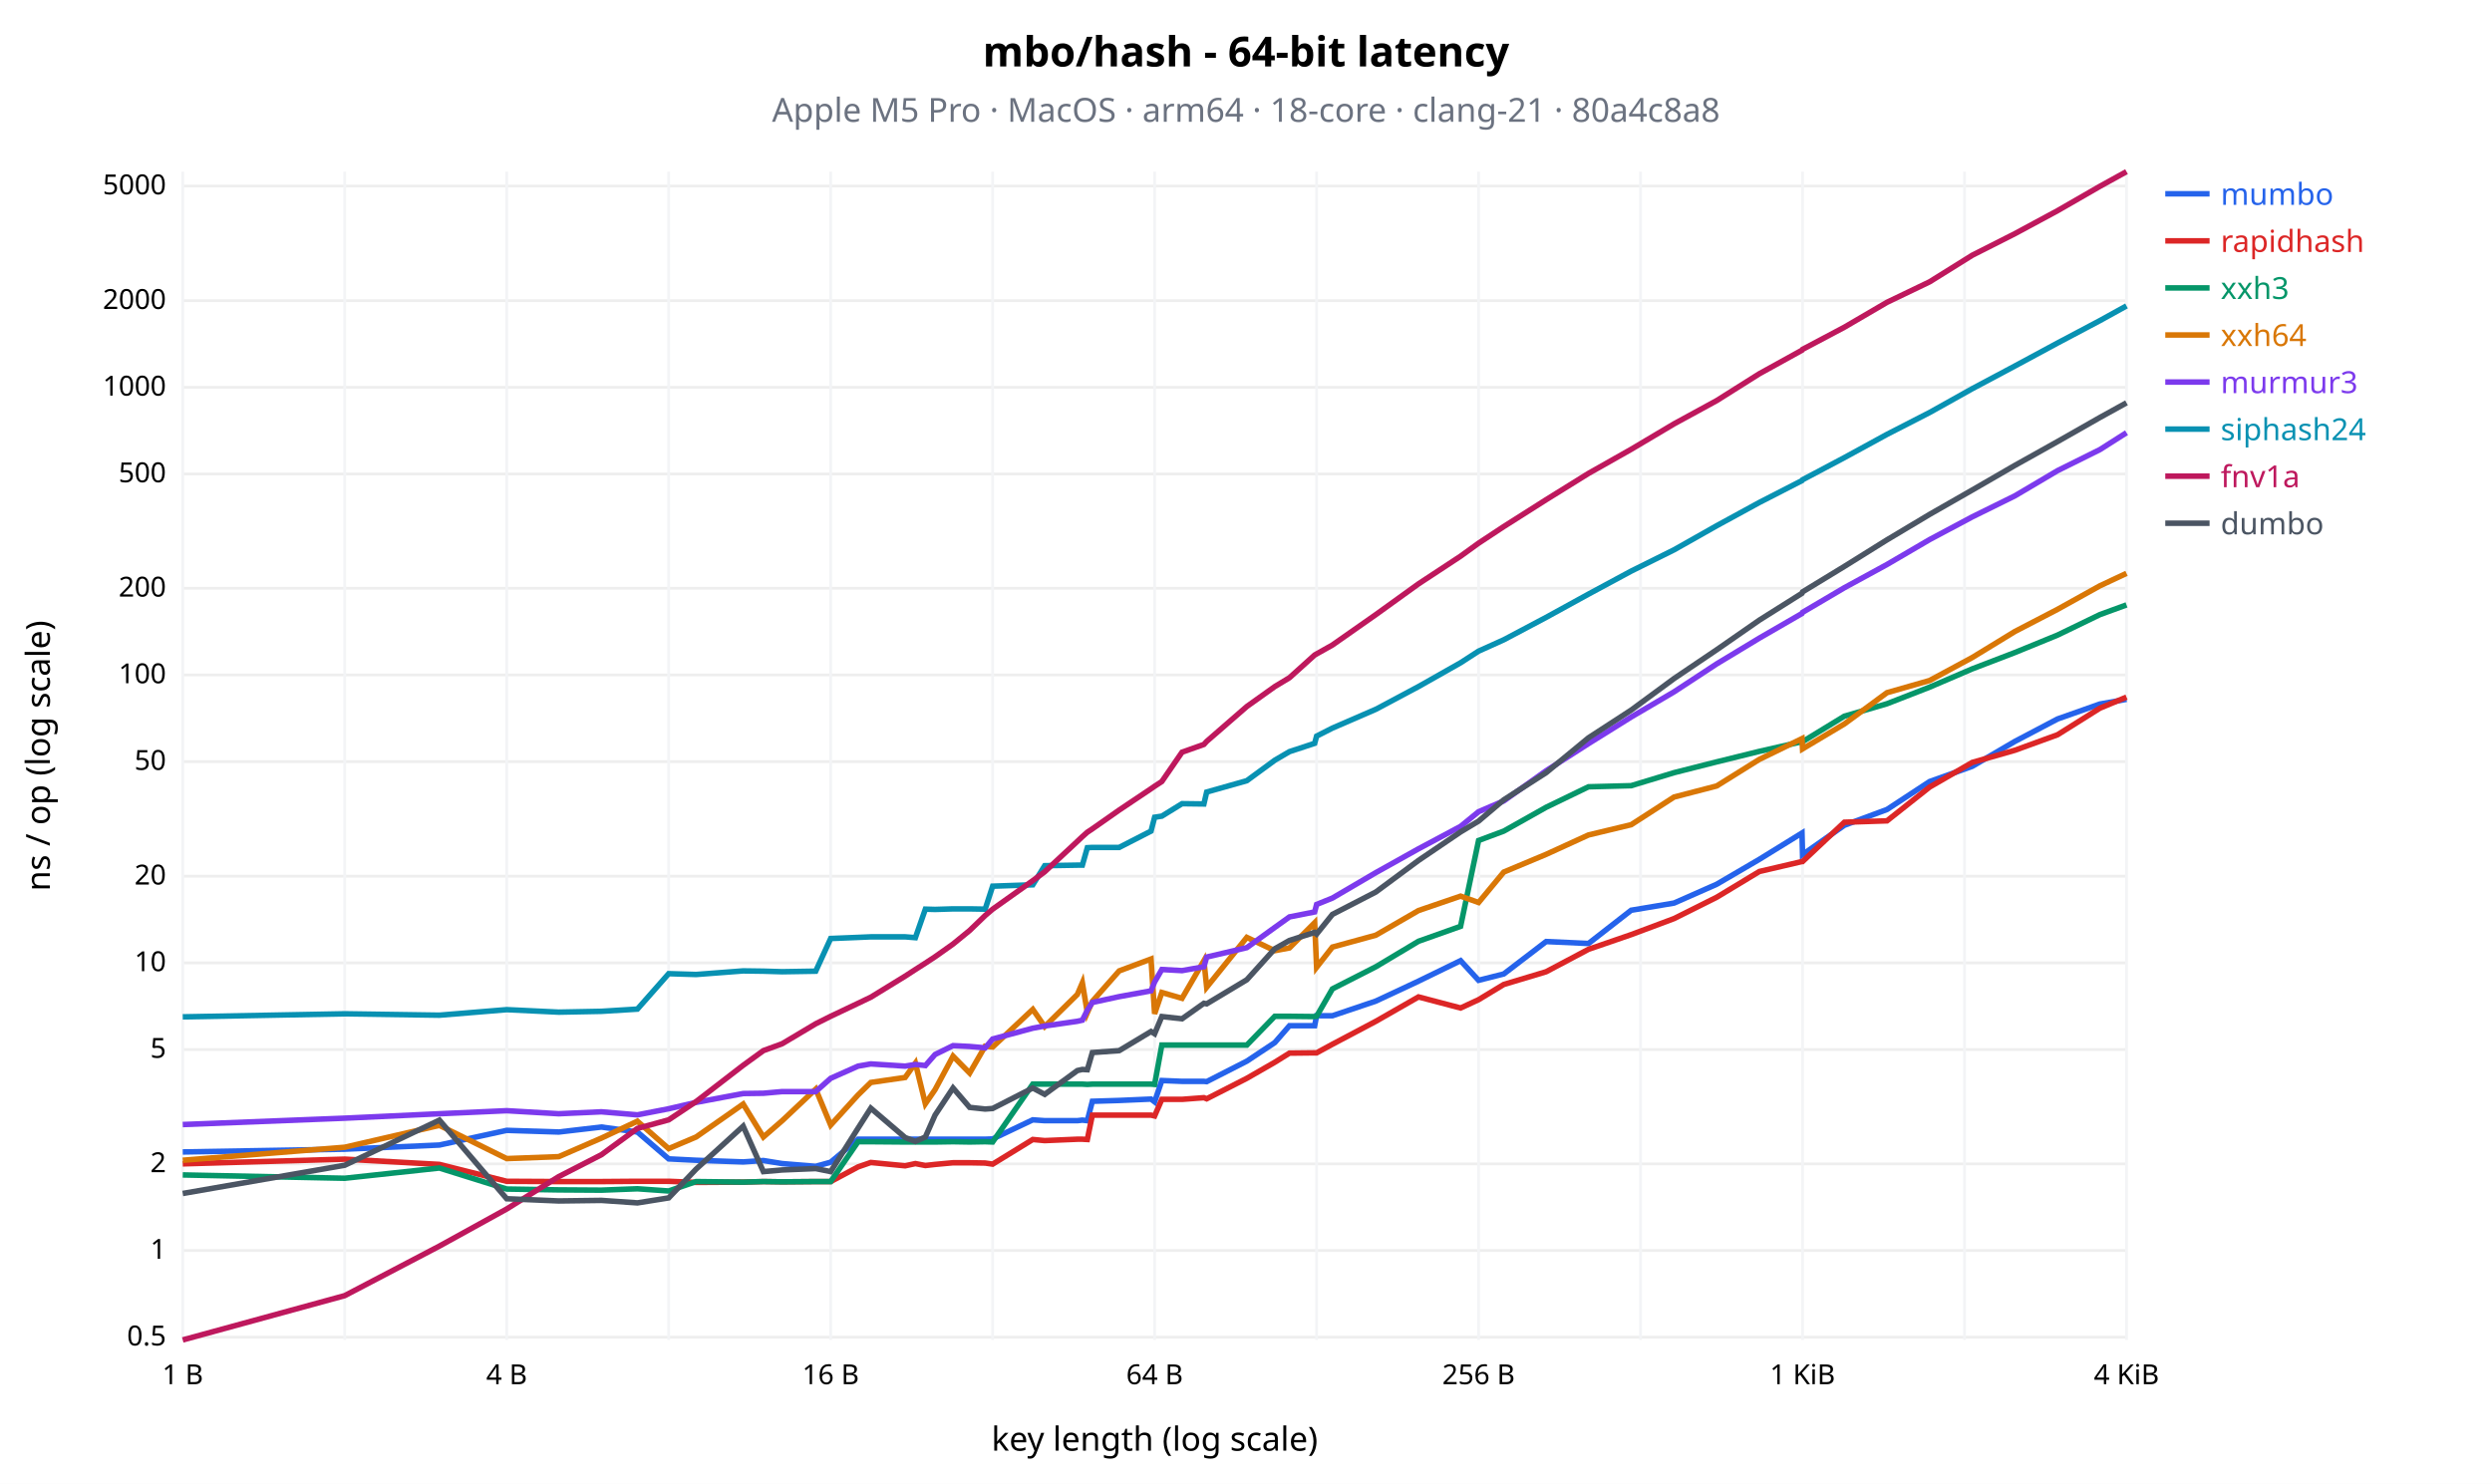
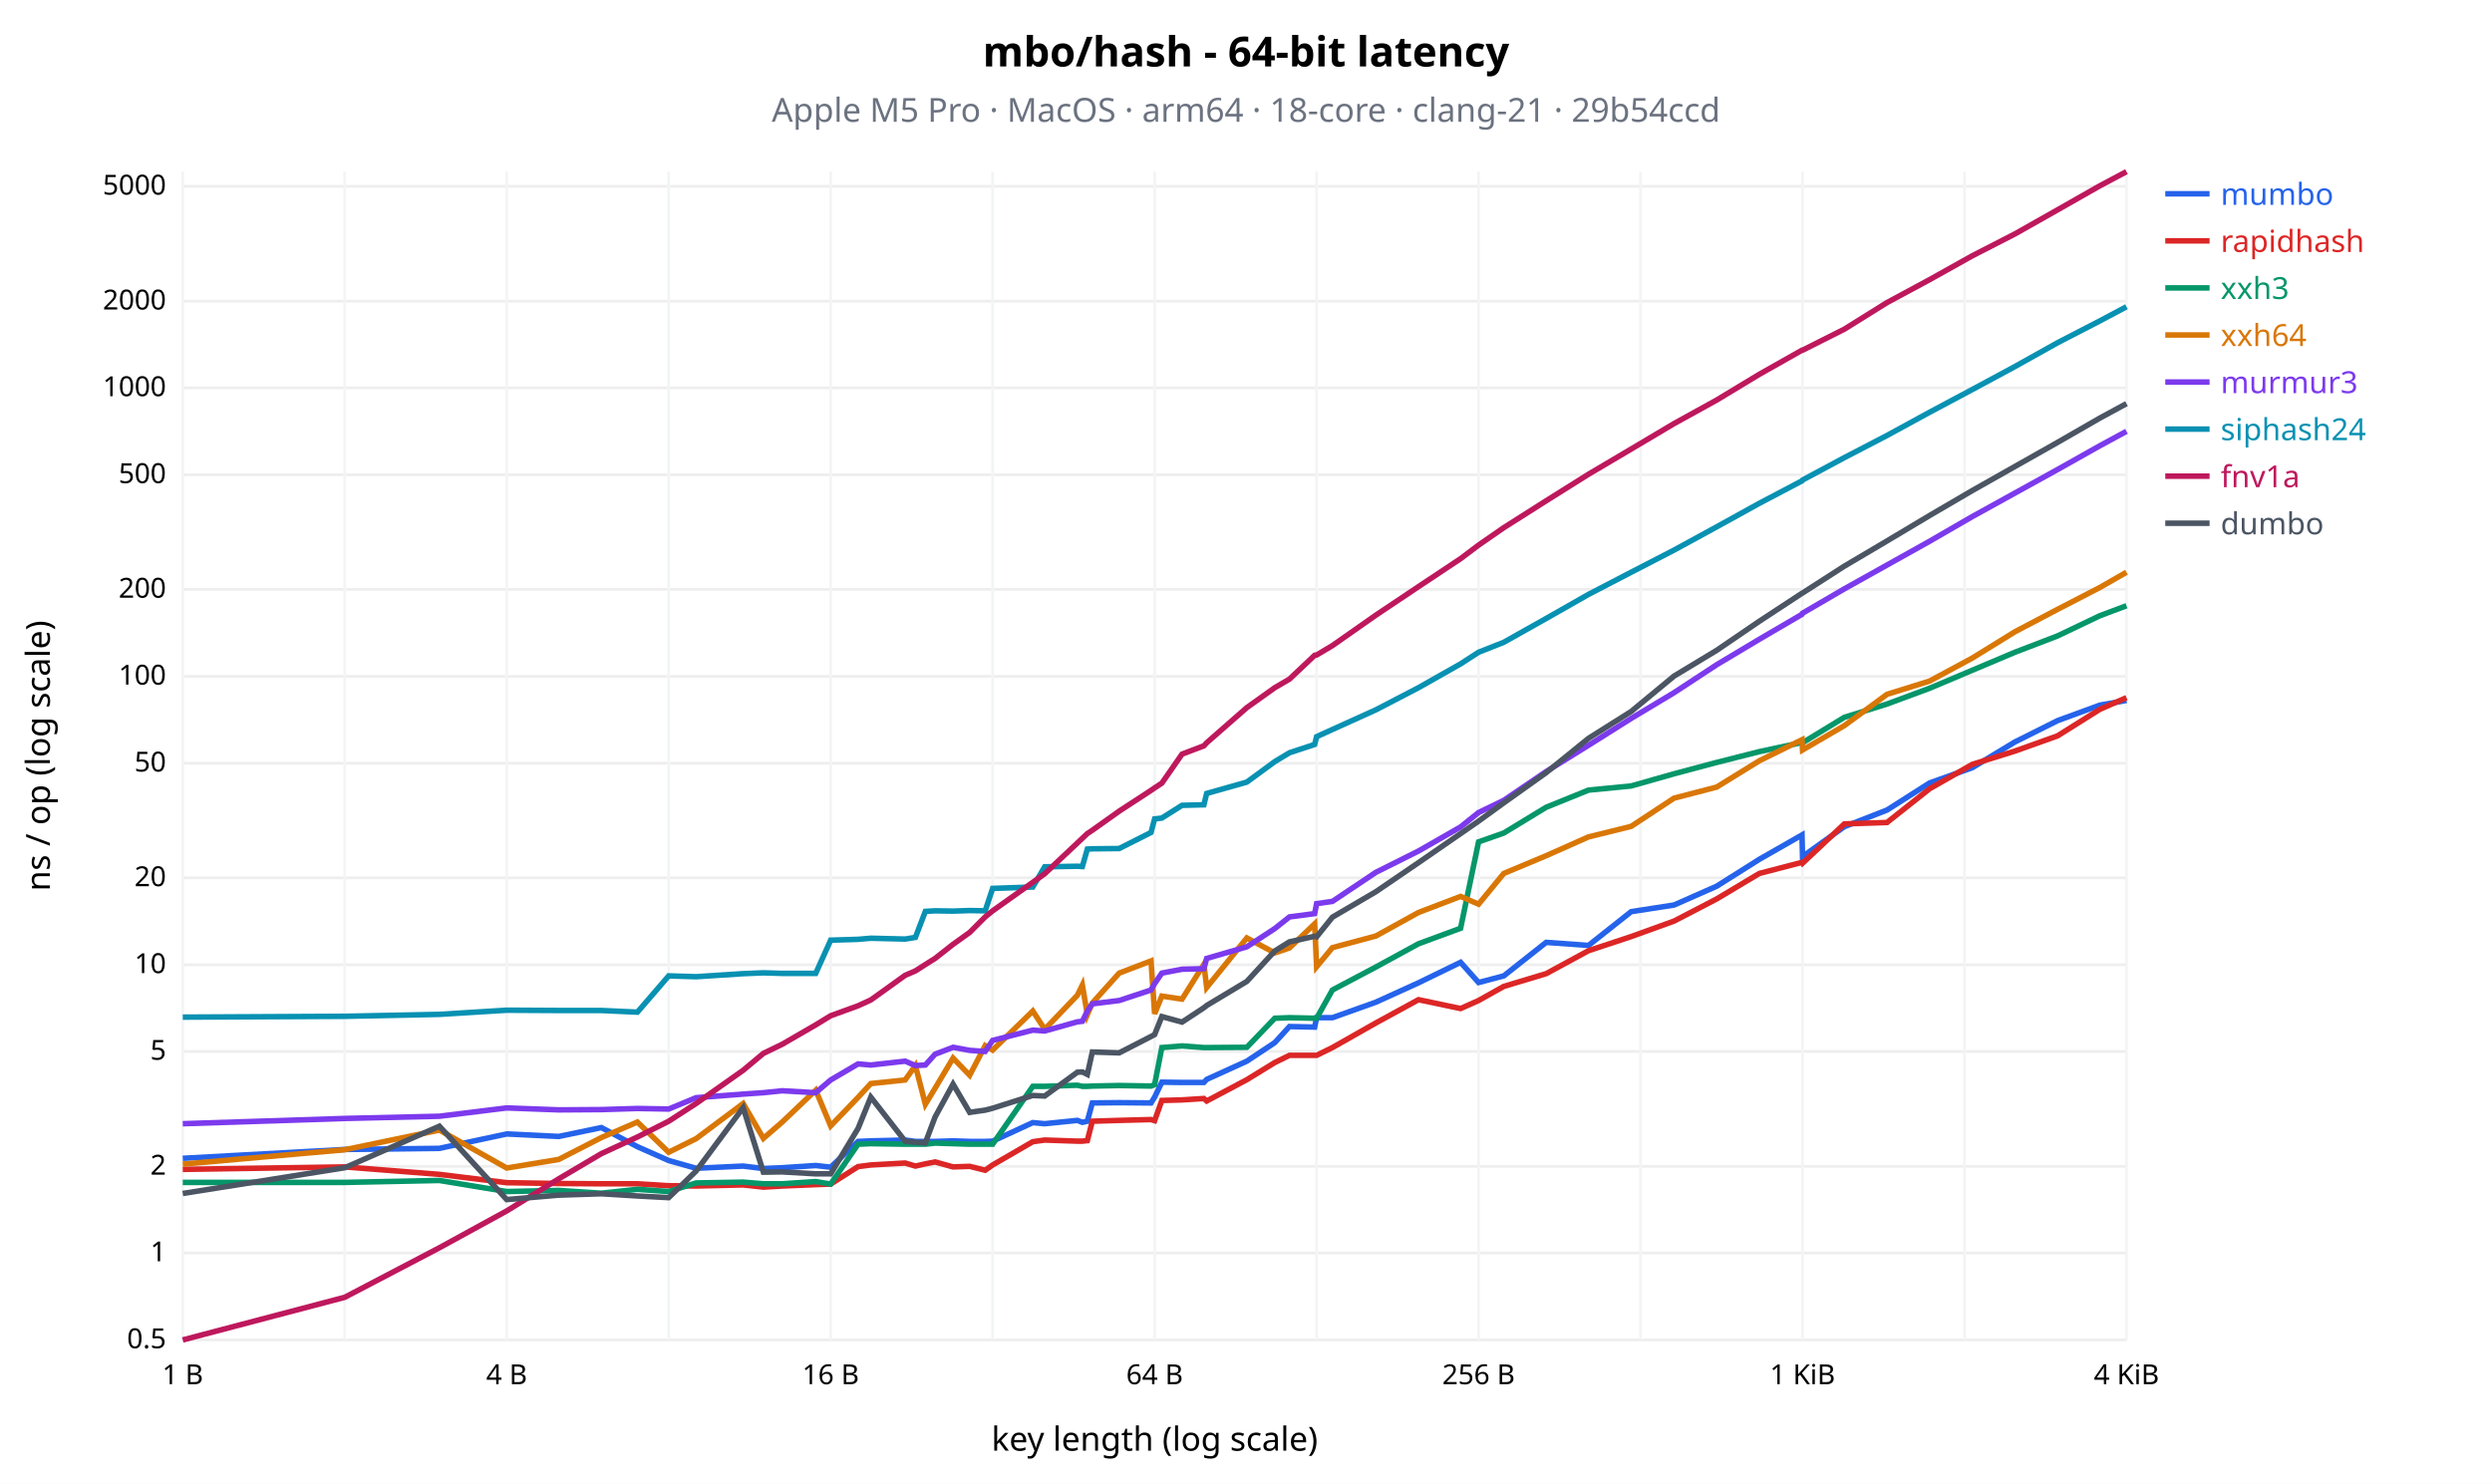
<svg xmlns="http://www.w3.org/2000/svg" width="900" height="536" font-family="sans-serif">
  <rect width="900" height="536" fill="white" />
  <text x="450" y="24" font-size="15" font-weight="bold" text-anchor="middle">mbo/hash - 64-bit latency</text>
-   <text x="450" y="44" font-size="12" fill="#6b7280" text-anchor="middle">Apple M5 Pro · MacOS · arm64 · 18-core · clang-21 · 80a4c8a8</text>
-   <line x1="66" y1="483.0" x2="768.0" y2="483.0" stroke="#eee" />
-   <text x="60" y="486.0" font-size="10" text-anchor="end">0.5</text>
-   <line x1="66" y1="451.7" x2="768.0" y2="451.7" stroke="#eee" />
-   <text x="60" y="454.7" font-size="10" text-anchor="end">1</text>
-   <line x1="66" y1="420.4" x2="768.0" y2="420.4" stroke="#eee" />
-   <text x="60" y="423.4" font-size="10" text-anchor="end">2</text>
-   <line x1="66" y1="379.1" x2="768.0" y2="379.1" stroke="#eee" />
-   <text x="60" y="382.1" font-size="10" text-anchor="end">5</text>
-   <line x1="66" y1="347.8" x2="768.0" y2="347.8" stroke="#eee" />
-   <text x="60" y="350.8" font-size="10" text-anchor="end">10</text>
-   <line x1="66" y1="316.5" x2="768.0" y2="316.5" stroke="#eee" />
-   <text x="60" y="319.5" font-size="10" text-anchor="end">20</text>
-   <line x1="66" y1="275.1" x2="768.0" y2="275.1" stroke="#eee" />
-   <text x="60" y="278.1" font-size="10" text-anchor="end">50</text>
-   <line x1="66" y1="243.8" x2="768.0" y2="243.8" stroke="#eee" />
-   <text x="60" y="246.8" font-size="10" text-anchor="end">100</text>
-   <line x1="66" y1="212.5" x2="768.0" y2="212.5" stroke="#eee" />
-   <text x="60" y="215.5" font-size="10" text-anchor="end">200</text>
-   <line x1="66" y1="171.2" x2="768.0" y2="171.2" stroke="#eee" />
-   <text x="60" y="174.2" font-size="10" text-anchor="end">500</text>
-   <line x1="66" y1="139.9" x2="768.0" y2="139.9" stroke="#eee" />
-   <text x="60" y="142.9" font-size="10" text-anchor="end">1000</text>
-   <line x1="66" y1="108.6" x2="768.0" y2="108.6" stroke="#eee" />
-   <text x="60" y="111.6" font-size="10" text-anchor="end">2000</text>
-   <line x1="66" y1="67.2" x2="768.0" y2="67.2" stroke="#eee" />
-   <text x="60" y="70.2" font-size="10" text-anchor="end">5000</text>
+   <text x="450" y="44" font-size="12" fill="#6b7280" text-anchor="middle">Apple M5 Pro · MacOS · arm64 · 18-core · clang-21 · 29b54ccd</text>
+   <line x1="66" y1="484.0" x2="768.0" y2="484.0" stroke="#eee" />
+   <text x="60" y="487.0" font-size="10" text-anchor="end">0.5</text>
+   <line x1="66" y1="452.6" x2="768.0" y2="452.6" stroke="#eee" />
+   <text x="60" y="455.6" font-size="10" text-anchor="end">1</text>
+   <line x1="66" y1="421.3" x2="768.0" y2="421.3" stroke="#eee" />
+   <text x="60" y="424.3" font-size="10" text-anchor="end">2</text>
+   <line x1="66" y1="379.8" x2="768.0" y2="379.8" stroke="#eee" />
+   <text x="60" y="382.8" font-size="10" text-anchor="end">5</text>
+   <line x1="66" y1="348.5" x2="768.0" y2="348.5" stroke="#eee" />
+   <text x="60" y="351.5" font-size="10" text-anchor="end">10</text>
+   <line x1="66" y1="317.1" x2="768.0" y2="317.1" stroke="#eee" />
+   <text x="60" y="320.1" font-size="10" text-anchor="end">20</text>
+   <line x1="66" y1="275.7" x2="768.0" y2="275.7" stroke="#eee" />
+   <text x="60" y="278.7" font-size="10" text-anchor="end">50</text>
+   <line x1="66" y1="244.3" x2="768.0" y2="244.3" stroke="#eee" />
+   <text x="60" y="247.3" font-size="10" text-anchor="end">100</text>
+   <line x1="66" y1="212.9" x2="768.0" y2="212.9" stroke="#eee" />
+   <text x="60" y="215.9" font-size="10" text-anchor="end">200</text>
+   <line x1="66" y1="171.5" x2="768.0" y2="171.5" stroke="#eee" />
+   <text x="60" y="174.5" font-size="10" text-anchor="end">500</text>
+   <line x1="66" y1="140.1" x2="768.0" y2="140.1" stroke="#eee" />
+   <text x="60" y="143.1" font-size="10" text-anchor="end">1000</text>
+   <line x1="66" y1="108.8" x2="768.0" y2="108.8" stroke="#eee" />
+   <text x="60" y="111.8" font-size="10" text-anchor="end">2000</text>
+   <line x1="66" y1="67.3" x2="768.0" y2="67.3" stroke="#eee" />
+   <text x="60" y="70.3" font-size="10" text-anchor="end">5000</text>
  <line x1="66.0" y1="62" x2="66.0" y2="484.0" stroke="#f3f4f6" />
  <text x="66.0" y="500.0" font-size="10" text-anchor="middle">1 B</text>
  <line x1="124.5" y1="62" x2="124.5" y2="484.0" stroke="#f3f4f6" />
  <line x1="183.0" y1="62" x2="183.0" y2="484.0" stroke="#f3f4f6" />
  <text x="183.0" y="500.0" font-size="10" text-anchor="middle">4 B</text>
  <line x1="241.5" y1="62" x2="241.5" y2="484.0" stroke="#f3f4f6" />
  <line x1="300.0" y1="62" x2="300.0" y2="484.0" stroke="#f3f4f6" />
  <text x="300.0" y="500.0" font-size="10" text-anchor="middle">16 B</text>
  <line x1="358.5" y1="62" x2="358.5" y2="484.0" stroke="#f3f4f6" />
  <line x1="417.0" y1="62" x2="417.0" y2="484.0" stroke="#f3f4f6" />
  <text x="417.0" y="500.0" font-size="10" text-anchor="middle">64 B</text>
  <line x1="475.5" y1="62" x2="475.5" y2="484.0" stroke="#f3f4f6" />
  <line x1="534.0" y1="62" x2="534.0" y2="484.0" stroke="#f3f4f6" />
  <text x="534.0" y="500.0" font-size="10" text-anchor="middle">256 B</text>
  <line x1="592.5" y1="62" x2="592.5" y2="484.0" stroke="#f3f4f6" />
  <line x1="651.0" y1="62" x2="651.0" y2="484.0" stroke="#f3f4f6" />
  <text x="651.0" y="500.0" font-size="10" text-anchor="middle">1 KiB</text>
  <line x1="709.5" y1="62" x2="709.5" y2="484.0" stroke="#f3f4f6" />
  <line x1="768.0" y1="62" x2="768.0" y2="484.0" stroke="#f3f4f6" />
  <text x="768.0" y="500.0" font-size="10" text-anchor="middle">4 KiB</text>
  <text x="417" y="524" font-size="12" text-anchor="middle">key length (log scale)</text>
  <text x="18" y="273" font-size="12" transform="rotate(-90 18 273)" text-anchor="middle">ns / op (log scale)</text>
-   <polyline points="66.0,416.1 124.5,415.1 158.7,413.6 183.0,408.3 201.8,408.9 217.2,407.1 230.2,408.9 241.5,418.6 251.4,419.1 268.4,419.7 275.7,419.2 282.5,420.3 294.6,421.3 300.0,419.8 309.9,411.5 314.5,411.5 326.9,411.5 330.6,411.5 334.2,411.5 337.7,411.5 344.2,411.5 350.2,411.5 355.8,411.5 358.5,411.4 373.0,404.5 377.3,404.8 389.1,404.8 390.9,404.6 392.7,404.8 394.5,397.8 404.2,397.5 415.7,397.0 417.0,398.0 419.6,390.3 426.9,390.6 434.8,390.6 435.8,390.7 450.3,383.3 460.4,376.6 465.7,370.5 474.8,370.5 475.5,366.9 481.2,366.9 496.9,361.6 512.3,354.4 527.5,347.0 534.0,354.1 543.1,351.8 558.4,340.1 573.7,340.8 589.1,328.8 604.6,326.2 620.0,319.4 635.4,310.4 650.8,300.9 651.0,308.7 666.1,298.1 681.5,292.4 696.9,282.3 712.3,276.8 727.7,267.8 743.1,259.7 758.4,254.3 768.0,252.6" fill="none" stroke="#2563eb" stroke-width="2" />
+   <polyline points="66.0,418.4 124.5,415.2 158.7,414.8 183.0,409.6 201.8,410.5 217.2,407.3 230.2,414.2 241.5,419.2 251.4,422.0 268.4,421.2 275.7,422.1 282.5,421.8 294.6,421.0 300.0,421.6 309.9,412.3 314.5,412.1 326.9,411.8 330.6,412.3 334.2,412.3 337.7,412.3 344.2,412.1 350.2,412.3 355.8,412.3 358.5,412.2 373.0,405.5 377.3,405.9 389.1,404.7 390.9,405.4 392.7,405.0 394.5,398.4 404.2,398.3 415.7,398.4 417.0,396.3 419.6,390.9 426.9,391.0 434.8,391.0 435.8,389.9 450.3,383.3 460.4,376.6 465.7,370.8 474.8,371.0 475.5,367.6 481.2,367.6 496.9,362.0 512.3,355.0 527.5,347.6 534.0,354.9 543.1,352.5 558.4,340.4 573.7,341.5 589.1,329.3 604.6,326.9 620.0,320.1 635.4,310.4 650.8,301.6 651.0,309.4 666.1,298.6 681.5,292.6 696.9,282.8 712.3,277.3 727.7,268.0 743.1,260.3 758.4,254.7 768.0,253.0" fill="none" stroke="#2563eb" stroke-width="2" />
  <line x1="782.0" y1="70.0" x2="798.0" y2="70.0" stroke="#2563eb" stroke-width="2" />
  <text x="802.0" y="74.0" font-size="11" fill="#2563eb">mumbo</text>
-   <polyline points="66.0,420.4 124.5,418.7 158.7,420.6 183.0,426.7 201.8,426.8 217.2,426.8 230.2,426.7 241.5,426.7 251.4,427.1 268.4,427.0 275.7,426.8 282.5,426.9 294.6,426.8 300.0,426.8 309.9,421.5 314.5,419.9 326.9,421.1 330.6,420.3 334.2,421.0 337.7,420.6 344.2,420.0 350.2,420.0 355.8,420.1 358.5,420.5 373.0,411.6 377.3,412.0 389.1,411.5 390.9,411.5 392.7,411.6 394.5,402.8 404.2,402.8 415.7,402.8 417.0,403.1 419.6,397.1 426.9,397.1 434.8,396.5 435.8,396.9 450.3,389.5 460.4,383.7 465.7,380.4 474.8,380.3 475.5,380.3 481.2,377.2 496.9,368.9 512.3,360.1 527.5,364.1 534.0,361.1 543.1,355.6 558.4,351.0 573.7,342.9 589.1,337.6 604.6,331.8 620.0,324.1 635.4,314.8 650.8,311.2 651.0,311.2 666.1,297.0 681.5,296.5 696.9,284.3 712.3,275.4 727.7,271.0 743.1,265.4 758.4,255.8 768.0,251.8" fill="none" stroke="#dc2626" stroke-width="2" />
+   <polyline points="66.0,422.4 124.5,421.5 158.7,424.2 183.0,427.2 201.8,427.5 217.2,427.6 230.2,427.6 241.5,428.3 251.4,428.4 268.4,428.0 275.7,428.8 282.5,428.4 294.6,427.9 300.0,427.7 309.9,421.4 314.5,420.8 326.9,420.1 330.6,421.2 334.2,420.4 337.7,419.7 344.2,421.5 350.2,421.3 355.8,422.7 358.5,420.8 373.0,412.4 377.3,411.8 389.1,412.2 390.9,412.2 392.7,412.0 394.5,405.0 404.2,404.7 415.7,404.4 417.0,404.8 419.6,397.5 426.9,397.3 434.8,396.8 435.8,397.7 450.3,390.0 460.4,383.8 465.7,381.2 474.8,381.2 475.5,381.2 481.2,378.4 496.9,369.5 512.3,361.1 527.5,364.3 534.0,361.4 543.1,356.3 558.4,351.7 573.7,343.4 589.1,338.3 604.6,332.7 620.0,324.7 635.4,315.5 650.8,311.5 651.0,311.8 666.1,297.6 681.5,297.1 696.9,284.9 712.3,276.1 727.7,271.3 743.1,265.8 758.4,256.2 768.0,252.0" fill="none" stroke="#dc2626" stroke-width="2" />
  <line x1="782.0" y1="87.0" x2="798.0" y2="87.0" stroke="#dc2626" stroke-width="2" />
  <text x="802.0" y="91.0" font-size="11" fill="#dc2626">rapidhash</text>
-   <polyline points="66.0,424.4 124.5,425.6 158.7,421.9 183.0,429.5 201.8,429.8 217.2,429.9 230.2,429.4 241.5,430.2 251.4,426.8 268.4,427.0 275.7,426.8 282.5,426.9 294.6,426.8 300.0,426.8 309.9,412.4 314.5,412.4 326.9,412.5 330.6,412.5 334.2,412.5 337.7,412.5 344.2,412.4 350.2,412.5 355.8,412.4 358.5,412.5 373.0,391.6 377.3,391.6 389.1,391.6 390.9,391.6 392.7,391.7 394.5,391.6 404.2,391.6 415.7,391.6 417.0,391.7 419.6,377.5 426.9,377.5 434.8,377.5 435.8,377.5 450.3,377.5 460.4,367.1 465.7,367.1 474.8,367.2 475.5,367.1 481.2,357.2 496.9,349.2 512.3,340.0 527.5,334.6 534.0,303.6 543.1,300.2 558.4,291.6 573.7,284.2 589.1,283.8 604.6,279.1 620.0,275.2 635.4,271.4 650.8,267.9 651.0,267.9 666.1,258.7 681.5,254.2 696.9,248.2 712.3,241.6 727.7,235.7 743.1,229.4 758.4,222.0 768.0,218.5" fill="none" stroke="#059669" stroke-width="2" />
+   <polyline points="66.0,427.1 124.5,427.1 158.7,426.4 183.0,430.4 201.8,430.0 217.2,431.0 230.2,429.6 241.5,430.4 251.4,427.3 268.4,427.0 275.7,427.6 282.5,427.6 294.6,426.8 300.0,427.7 309.9,413.3 314.5,413.1 326.9,413.3 330.6,413.3 334.2,413.3 337.7,412.9 344.2,413.1 350.2,413.3 355.8,413.3 358.5,413.3 373.0,392.4 377.3,392.4 389.1,392.0 390.9,392.4 392.7,392.4 394.5,392.3 404.2,392.1 415.7,392.3 417.0,391.8 419.6,378.4 426.9,377.8 434.8,378.4 435.8,378.4 450.3,378.3 460.4,367.8 465.7,367.6 474.8,367.8 475.5,367.8 481.2,357.6 496.9,349.3 512.3,340.9 527.5,335.3 534.0,304.1 543.1,300.9 558.4,291.6 573.7,285.4 589.1,283.9 604.6,279.5 620.0,275.4 635.4,271.5 650.8,268.2 651.0,268.3 666.1,259.1 681.5,254.3 696.9,248.6 712.3,242.1 727.7,235.6 743.1,229.7 758.4,222.4 768.0,218.8" fill="none" stroke="#059669" stroke-width="2" />
  <line x1="782.0" y1="104.0" x2="798.0" y2="104.0" stroke="#059669" stroke-width="2" />
  <text x="802.0" y="108.0" font-size="11" fill="#059669">xxh3</text>
-   <polyline points="66.0,419.1 124.5,414.4 158.7,406.5 183.0,418.5 201.8,417.8 217.2,411.1 230.2,405.0 241.5,414.9 251.4,410.7 268.4,398.8 275.7,410.7 282.5,404.8 294.6,393.4 300.0,406.4 309.9,395.5 314.5,391.0 326.9,389.2 330.6,384.0 334.2,398.7 337.7,393.6 344.2,381.5 350.2,387.6 355.8,377.9 358.5,378.2 373.0,364.6 377.3,370.8 389.1,359.2 390.9,355.0 392.7,365.8 394.5,361.7 404.2,350.7 415.7,346.4 417.0,366.2 419.6,358.5 426.9,360.6 434.8,347.0 435.8,356.6 450.3,338.6 460.4,343.4 465.7,342.4 474.8,333.3 475.5,349.4 481.2,342.1 496.9,337.8 512.3,328.9 527.5,323.7 534.0,326.0 543.1,315.0 558.4,308.6 573.7,301.6 589.1,297.9 604.6,287.9 620.0,283.9 635.4,274.3 650.8,266.8 651.0,270.5 666.1,261.5 681.5,250.2 696.9,245.8 712.3,237.5 727.7,228.1 743.1,220.1 758.4,211.6 768.0,207.1" fill="none" stroke="#d97706" stroke-width="2" />
+   <polyline points="66.0,420.5 124.5,415.3 158.7,408.2 183.0,421.9 201.8,418.8 217.2,410.9 230.2,405.3 241.5,416.2 251.4,411.3 268.4,398.6 275.7,411.2 282.5,405.3 294.6,393.8 300.0,406.7 309.9,396.4 314.5,391.4 326.9,390.1 330.6,384.9 334.2,398.9 337.7,393.1 344.2,382.2 350.2,388.4 355.8,377.7 358.5,379.3 373.0,365.2 377.3,371.8 389.1,359.5 390.9,355.8 392.7,366.5 394.5,362.3 404.2,351.5 415.7,347.1 417.0,366.2 419.6,359.8 426.9,360.9 434.8,348.3 435.8,356.7 450.3,338.8 460.4,344.2 465.7,342.4 474.8,333.7 475.5,349.2 481.2,342.3 496.9,338.1 512.3,329.6 527.5,323.8 534.0,326.6 543.1,315.5 558.4,309.1 573.7,302.3 589.1,298.5 604.6,288.3 620.0,284.3 635.4,274.8 650.8,267.2 651.0,270.9 666.1,262.1 681.5,250.8 696.9,246.0 712.3,237.7 727.7,228.2 743.1,220.1 758.4,212.2 768.0,206.7" fill="none" stroke="#d97706" stroke-width="2" />
  <line x1="782.0" y1="121.0" x2="798.0" y2="121.0" stroke="#d97706" stroke-width="2" />
  <text x="802.0" y="125.0" font-size="11" fill="#d97706">xxh64</text>
-   <polyline points="66.0,406.2 124.5,403.9 158.7,402.3 183.0,401.2 201.8,402.3 217.2,401.6 230.2,402.7 241.5,400.5 251.4,398.2 268.4,395.0 275.7,394.9 282.5,394.3 294.6,394.3 300.0,389.5 309.9,385.1 314.5,384.3 326.9,385.1 330.6,384.5 334.2,384.9 337.7,380.9 344.2,377.7 350.2,378.0 355.8,378.5 358.5,375.3 373.0,371.4 377.3,370.6 389.1,368.9 390.9,368.5 392.7,364.9 394.5,362.1 404.2,360.0 415.7,357.9 417.0,354.7 419.6,350.2 426.9,350.6 434.8,349.2 435.8,345.7 450.3,342.3 460.4,335.0 465.7,331.2 474.8,329.4 475.5,326.7 481.2,324.4 496.9,315.2 512.3,306.6 527.5,298.5 534.0,293.2 543.1,289.3 558.4,278.4 573.7,268.6 589.1,259.0 604.6,249.9 620.0,239.8 635.4,230.5 650.8,221.6 651.0,221.2 666.1,212.3 681.5,203.9 696.9,194.9 712.3,186.7 727.7,179.1 743.1,170.0 758.4,162.4 768.0,156.3" fill="none" stroke="#7c3aed" stroke-width="2" />
+   <polyline points="66.0,405.9 124.5,404.0 158.7,403.2 183.0,400.2 201.8,400.9 217.2,400.8 230.2,400.4 241.5,400.6 251.4,396.5 268.4,395.2 275.7,394.7 282.5,394.0 294.6,394.7 300.0,390.1 309.9,384.3 314.5,384.7 326.9,383.3 330.6,384.9 334.2,384.7 337.7,380.8 344.2,378.3 350.2,379.4 355.8,379.8 358.5,375.8 373.0,372.1 377.3,372.4 389.1,369.1 390.9,368.9 392.7,365.2 394.5,362.6 404.2,361.4 415.7,357.6 417.0,355.3 419.6,351.5 426.9,350.1 434.8,349.9 435.8,346.2 450.3,342.0 460.4,335.4 465.7,331.2 474.8,330.0 475.5,326.4 481.2,325.6 496.9,315.1 512.3,307.4 527.5,298.7 534.0,293.5 543.1,289.1 558.4,278.7 573.7,269.2 589.1,259.5 604.6,250.2 620.0,240.1 635.4,230.9 650.8,221.9 651.0,221.5 666.1,212.7 681.5,204.1 696.9,195.5 712.3,186.6 727.7,178.1 743.1,169.6 758.4,161.0 768.0,155.8" fill="none" stroke="#7c3aed" stroke-width="2" />
  <line x1="782.0" y1="138.0" x2="798.0" y2="138.0" stroke="#7c3aed" stroke-width="2" />
  <text x="802.0" y="142.0" font-size="11" fill="#7c3aed">murmur3</text>
-   <polyline points="66.0,367.3 124.5,366.2 158.7,366.7 183.0,364.7 201.8,365.6 217.2,365.3 230.2,364.5 241.5,351.7 251.4,352.0 268.4,350.7 275.7,350.8 282.5,351.0 294.6,350.8 300.0,339.0 309.9,338.6 314.5,338.4 326.9,338.4 330.6,338.7 334.2,328.4 337.7,328.5 344.2,328.3 350.2,328.3 355.8,328.4 358.5,320.1 373.0,319.6 377.3,312.7 389.1,312.5 390.9,312.5 392.7,306.2 394.5,306.1 404.2,306.1 415.7,300.2 417.0,295.2 419.6,294.8 426.9,290.3 434.8,290.4 435.8,286.1 450.3,282.0 460.4,274.6 465.7,271.5 474.8,268.5 475.5,265.9 481.2,263.0 496.9,256.2 512.3,248.0 527.5,239.4 534.0,235.2 543.1,231.1 558.4,223.0 573.7,214.6 589.1,206.3 604.6,198.6 620.0,189.9 635.4,181.5 650.8,173.6 651.0,173.3 666.1,165.3 681.5,156.9 696.9,149.0 712.3,140.4 727.7,132.2 743.1,123.9 758.4,115.8 768.0,110.5" fill="none" stroke="#0891b2" stroke-width="2" />
+   <polyline points="66.0,367.4 124.5,367.1 158.7,366.4 183.0,364.9 201.8,365.0 217.2,365.0 230.2,365.6 241.5,352.5 251.4,352.8 268.4,351.7 275.7,351.4 282.5,351.6 294.6,351.6 300.0,339.6 309.9,339.3 314.5,338.9 326.9,339.2 330.6,338.6 334.2,329.2 337.7,329.0 344.2,329.1 350.2,328.9 355.8,329.0 358.5,320.9 373.0,320.4 377.3,313.1 389.1,312.9 390.9,313.0 392.7,306.7 394.5,306.6 404.2,306.5 415.7,300.7 417.0,295.8 419.6,295.5 426.9,290.9 434.8,290.7 435.8,286.6 450.3,282.5 460.4,275.1 465.7,271.9 474.8,268.9 475.5,266.1 481.2,263.5 496.9,256.4 512.3,248.4 527.5,239.8 534.0,235.6 543.1,232.0 558.4,223.4 573.7,214.7 589.1,206.7 604.6,198.7 620.0,190.3 635.4,181.8 650.8,173.7 651.0,173.4 666.1,165.3 681.5,157.3 696.9,148.9 712.3,140.7 727.7,132.4 743.1,123.8 758.4,115.9 768.0,110.8" fill="none" stroke="#0891b2" stroke-width="2" />
  <line x1="782.0" y1="155.0" x2="798.0" y2="155.0" stroke="#0891b2" stroke-width="2" />
  <text x="802.0" y="159.0" font-size="11" fill="#0891b2">siphash24</text>
-   <polyline points="66.0,484.0 124.5,468.0 158.7,450.1 183.0,436.7 201.8,425.0 217.2,417.1 230.2,407.6 241.5,404.5 251.4,397.9 268.4,384.8 275.7,379.5 282.5,377.0 294.6,369.8 300.0,367.1 309.9,362.4 314.5,360.2 326.9,352.6 330.6,350.2 334.2,347.9 337.7,345.6 344.2,341.0 350.2,336.1 355.8,330.7 358.5,328.4 373.0,318.1 377.3,314.9 389.1,303.9 390.9,302.2 392.7,300.6 394.5,299.4 404.2,292.6 415.7,284.9 417.0,284.0 419.6,282.3 426.9,271.7 434.8,268.9 435.8,267.8 450.3,255.2 460.4,248.0 465.7,244.8 474.8,236.6 475.5,236.2 481.2,233.0 496.9,222.0 512.3,210.9 527.5,200.9 534.0,196.2 543.1,190.2 558.4,180.5 573.7,171.0 589.1,162.3 604.6,153.1 620.0,144.7 635.4,135.0 650.8,126.5 651.0,126.2 666.1,118.2 681.5,109.2 696.9,101.8 712.3,92.2 727.7,84.4 743.1,76.1 758.4,67.3 768.0,62.0" fill="none" stroke="#be185d" stroke-width="2" />
+   <polyline points="66.0,484.0 124.5,468.6 158.7,450.7 183.0,437.4 201.8,425.8 217.2,416.7 230.2,410.7 241.5,405.0 251.4,398.6 268.4,386.6 275.7,380.5 282.5,377.2 294.6,370.2 300.0,366.9 309.9,363.3 314.5,361.2 326.9,352.3 330.6,350.7 334.2,348.4 337.7,346.2 344.2,341.1 350.2,336.8 355.8,331.2 358.5,329.0 373.0,318.7 377.3,315.6 389.1,304.5 390.9,302.8 392.7,301.1 394.5,299.9 404.2,293.0 415.7,285.5 417.0,284.6 419.6,282.9 426.9,272.4 434.8,269.4 435.8,268.3 450.3,255.6 460.4,248.4 465.7,245.3 474.8,236.7 475.5,236.6 481.2,233.2 496.9,222.2 512.3,211.9 527.5,201.8 534.0,196.9 543.1,190.6 558.4,180.9 573.7,171.3 589.1,162.2 604.6,153.0 620.0,144.5 635.4,135.2 650.8,126.5 651.0,126.5 666.1,118.9 681.5,109.3 696.9,101.0 712.3,92.4 727.7,84.5 743.1,75.8 758.4,67.1 768.0,62.0" fill="none" stroke="#be185d" stroke-width="2" />
  <line x1="782.0" y1="172.0" x2="798.0" y2="172.0" stroke="#be185d" stroke-width="2" />
  <text x="802.0" y="176.0" font-size="11" fill="#be185d">fnv1a</text>
-   <polyline points="66.0,431.1 124.5,420.9 158.7,404.6 183.0,433.0 201.8,433.8 217.2,433.6 230.2,434.5 241.5,432.7 251.4,422.3 268.4,406.8 275.7,423.2 282.5,422.6 294.6,422.1 300.0,423.2 309.9,407.5 314.5,400.3 326.9,410.9 330.6,412.3 334.2,410.7 337.7,402.8 344.2,393.0 350.2,400.0 355.8,400.6 358.5,400.4 373.0,393.0 377.3,395.3 389.1,386.7 390.9,386.3 392.7,386.4 394.5,380.2 404.2,379.5 415.7,372.6 417.0,373.4 419.6,367.2 426.9,368.0 434.8,362.4 435.8,362.6 450.3,353.9 460.4,342.7 465.7,339.7 474.8,336.8 475.5,337.4 481.2,330.3 496.9,322.2 512.3,310.8 527.5,300.5 534.0,296.6 543.1,288.9 558.4,279.1 573.7,266.5 589.1,256.5 604.6,245.1 620.0,234.7 635.4,224.0 650.8,214.3 651.0,213.8 666.1,204.6 681.5,195.0 696.9,185.8 712.3,177.0 727.7,168.1 743.1,159.5 758.4,150.8 768.0,145.5" fill="none" stroke="#4b5563" stroke-width="2" />
+   <polyline points="66.0,431.1 124.5,421.8 158.7,406.8 183.0,433.3 201.8,431.7 217.2,431.2 230.2,432.0 241.5,432.6 251.4,423.0 268.4,400.1 275.7,423.4 282.5,423.3 294.6,424.0 300.0,424.0 309.9,407.6 314.5,396.3 326.9,412.2 330.6,412.6 334.2,412.8 337.7,403.5 344.2,391.6 350.2,401.8 355.8,401.0 358.5,400.3 373.0,395.7 377.3,395.9 389.1,387.3 390.9,387.2 392.7,388.1 394.5,380.0 404.2,380.3 415.7,374.4 417.0,373.7 419.6,367.2 426.9,369.2 434.8,364.0 435.8,363.2 450.3,354.5 460.4,343.5 465.7,340.2 474.8,338.2 475.5,338.4 481.2,331.3 496.9,322.1 512.3,311.6 527.5,301.1 534.0,296.6 543.1,290.0 558.4,279.1 573.7,266.7 589.1,257.0 604.6,244.2 620.0,234.9 635.4,224.4 650.8,214.3 651.0,214.2 666.1,204.5 681.5,195.4 696.9,186.2 712.3,177.2 727.7,168.5 743.1,159.8 758.4,151.0 768.0,145.8" fill="none" stroke="#4b5563" stroke-width="2" />
  <line x1="782.0" y1="189.0" x2="798.0" y2="189.0" stroke="#4b5563" stroke-width="2" />
  <text x="802.0" y="193.0" font-size="11" fill="#4b5563">dumbo</text>
</svg>
